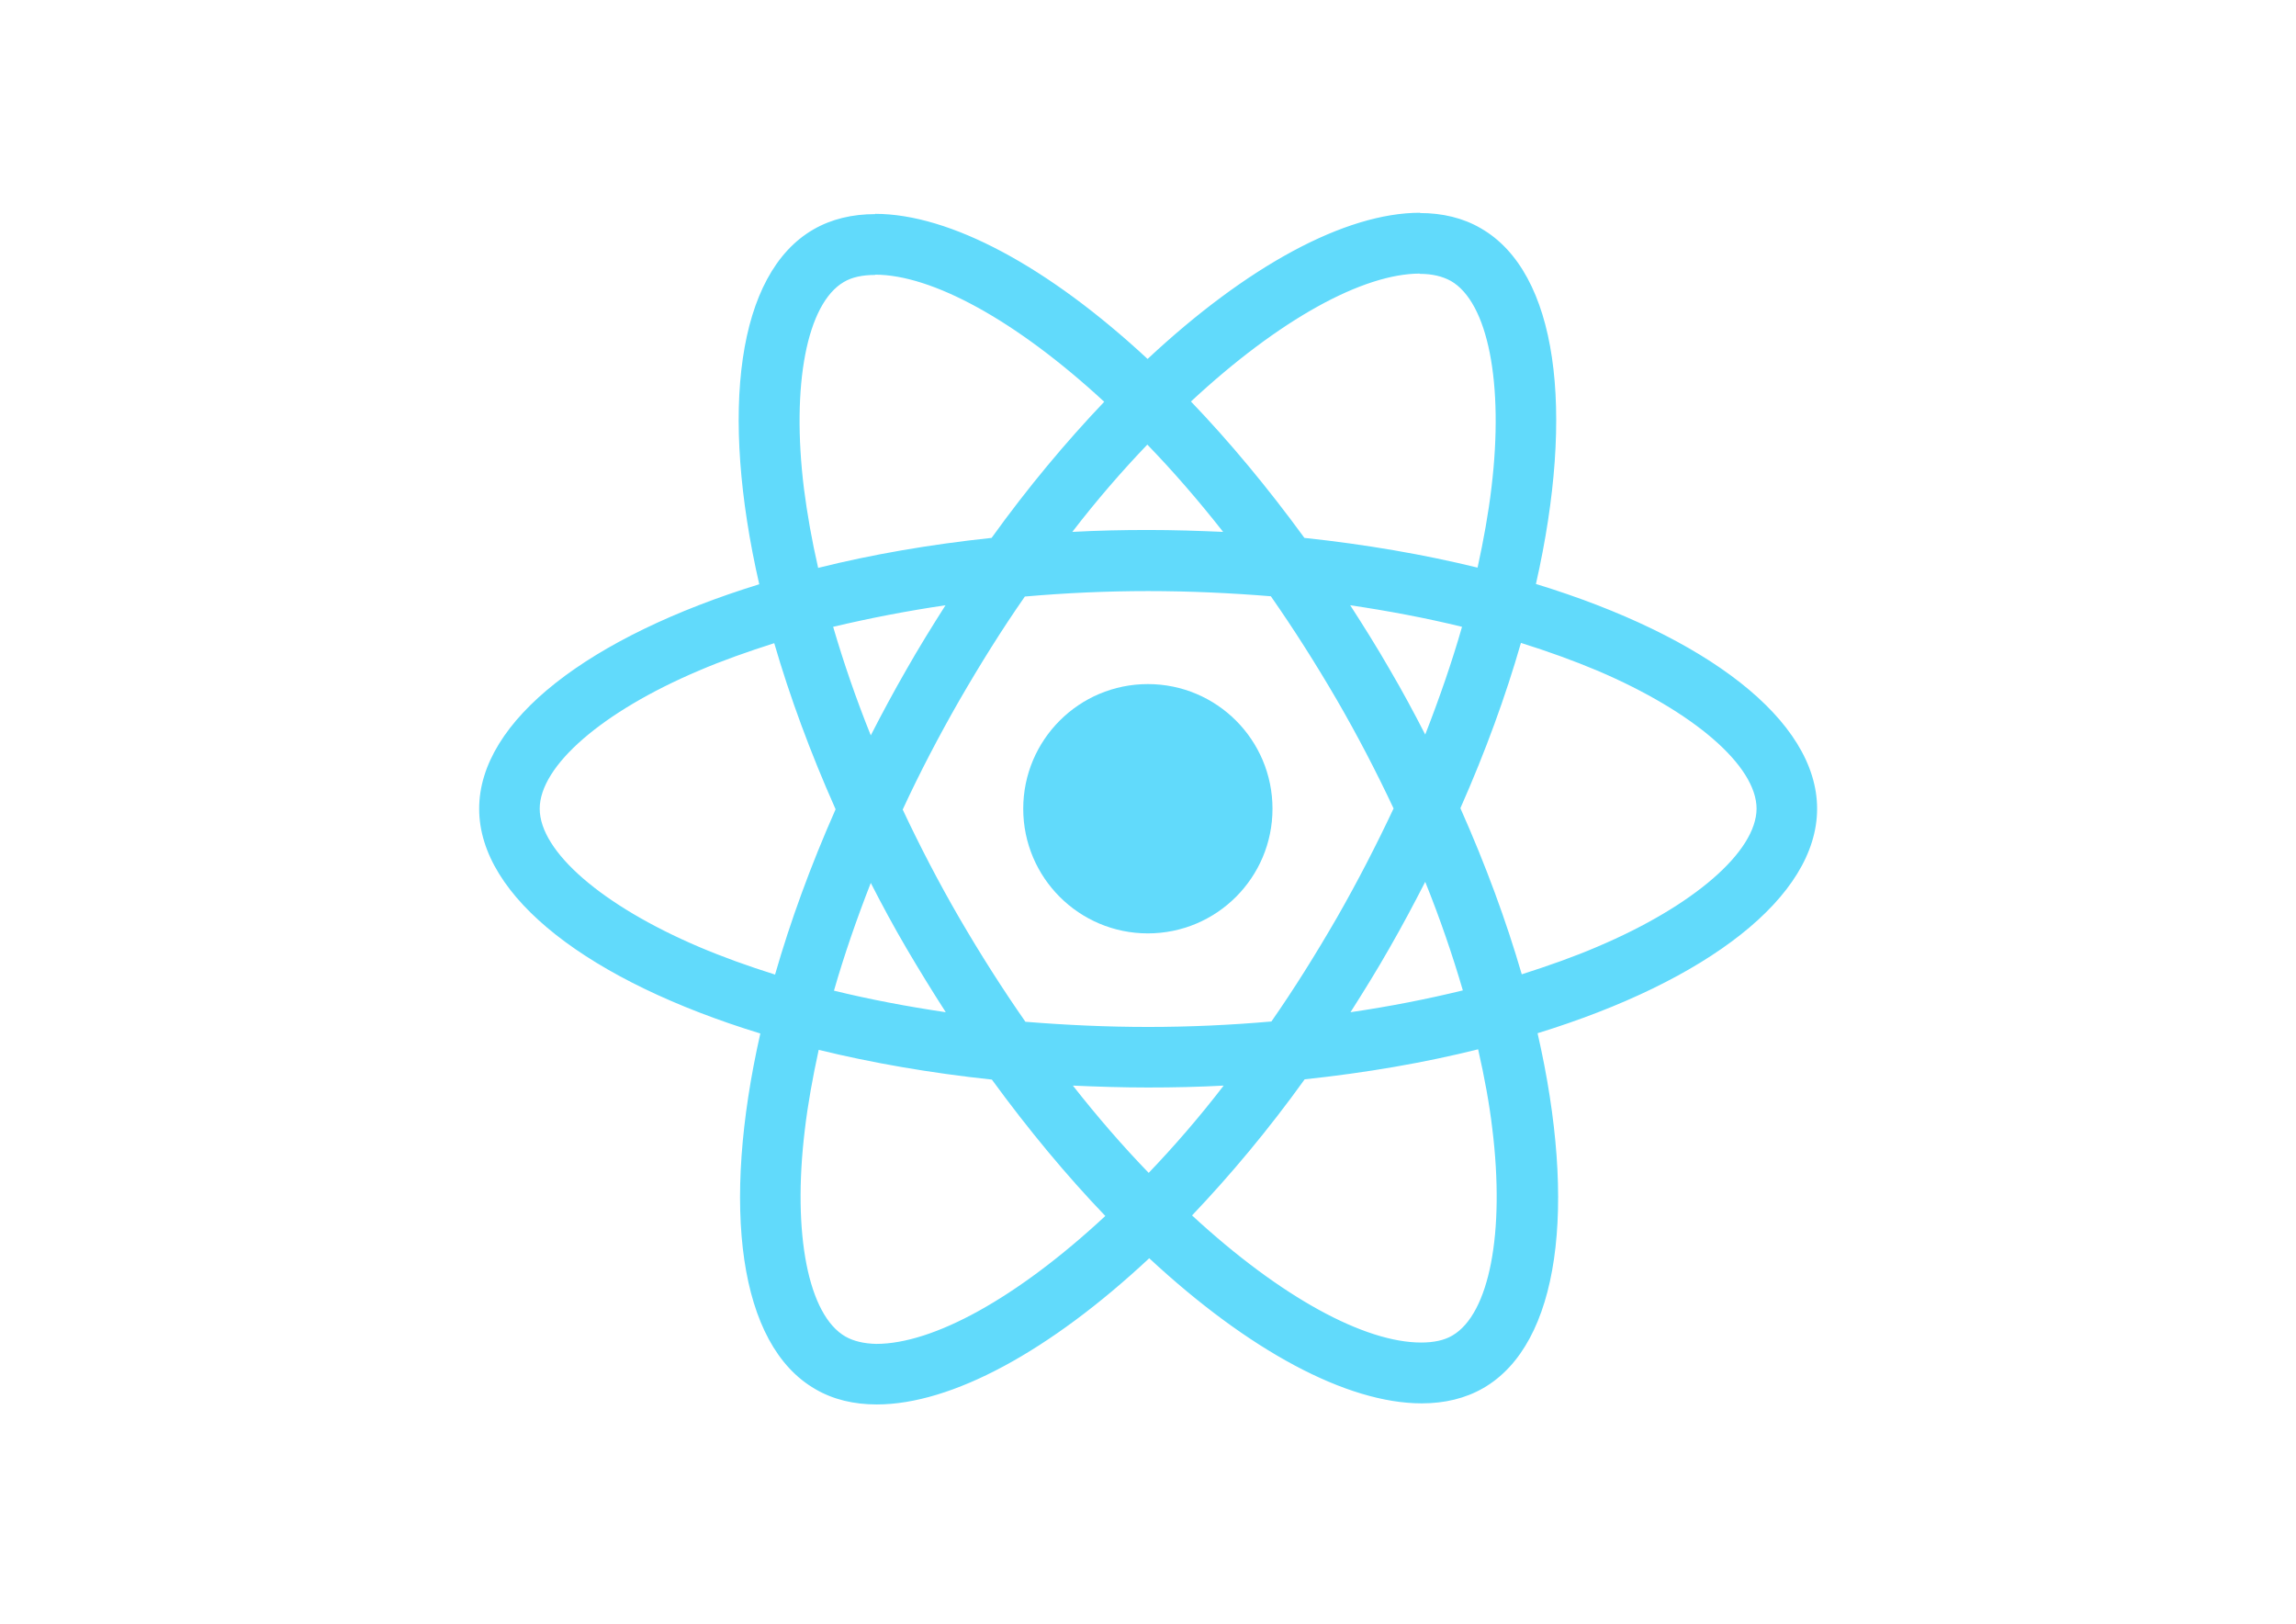
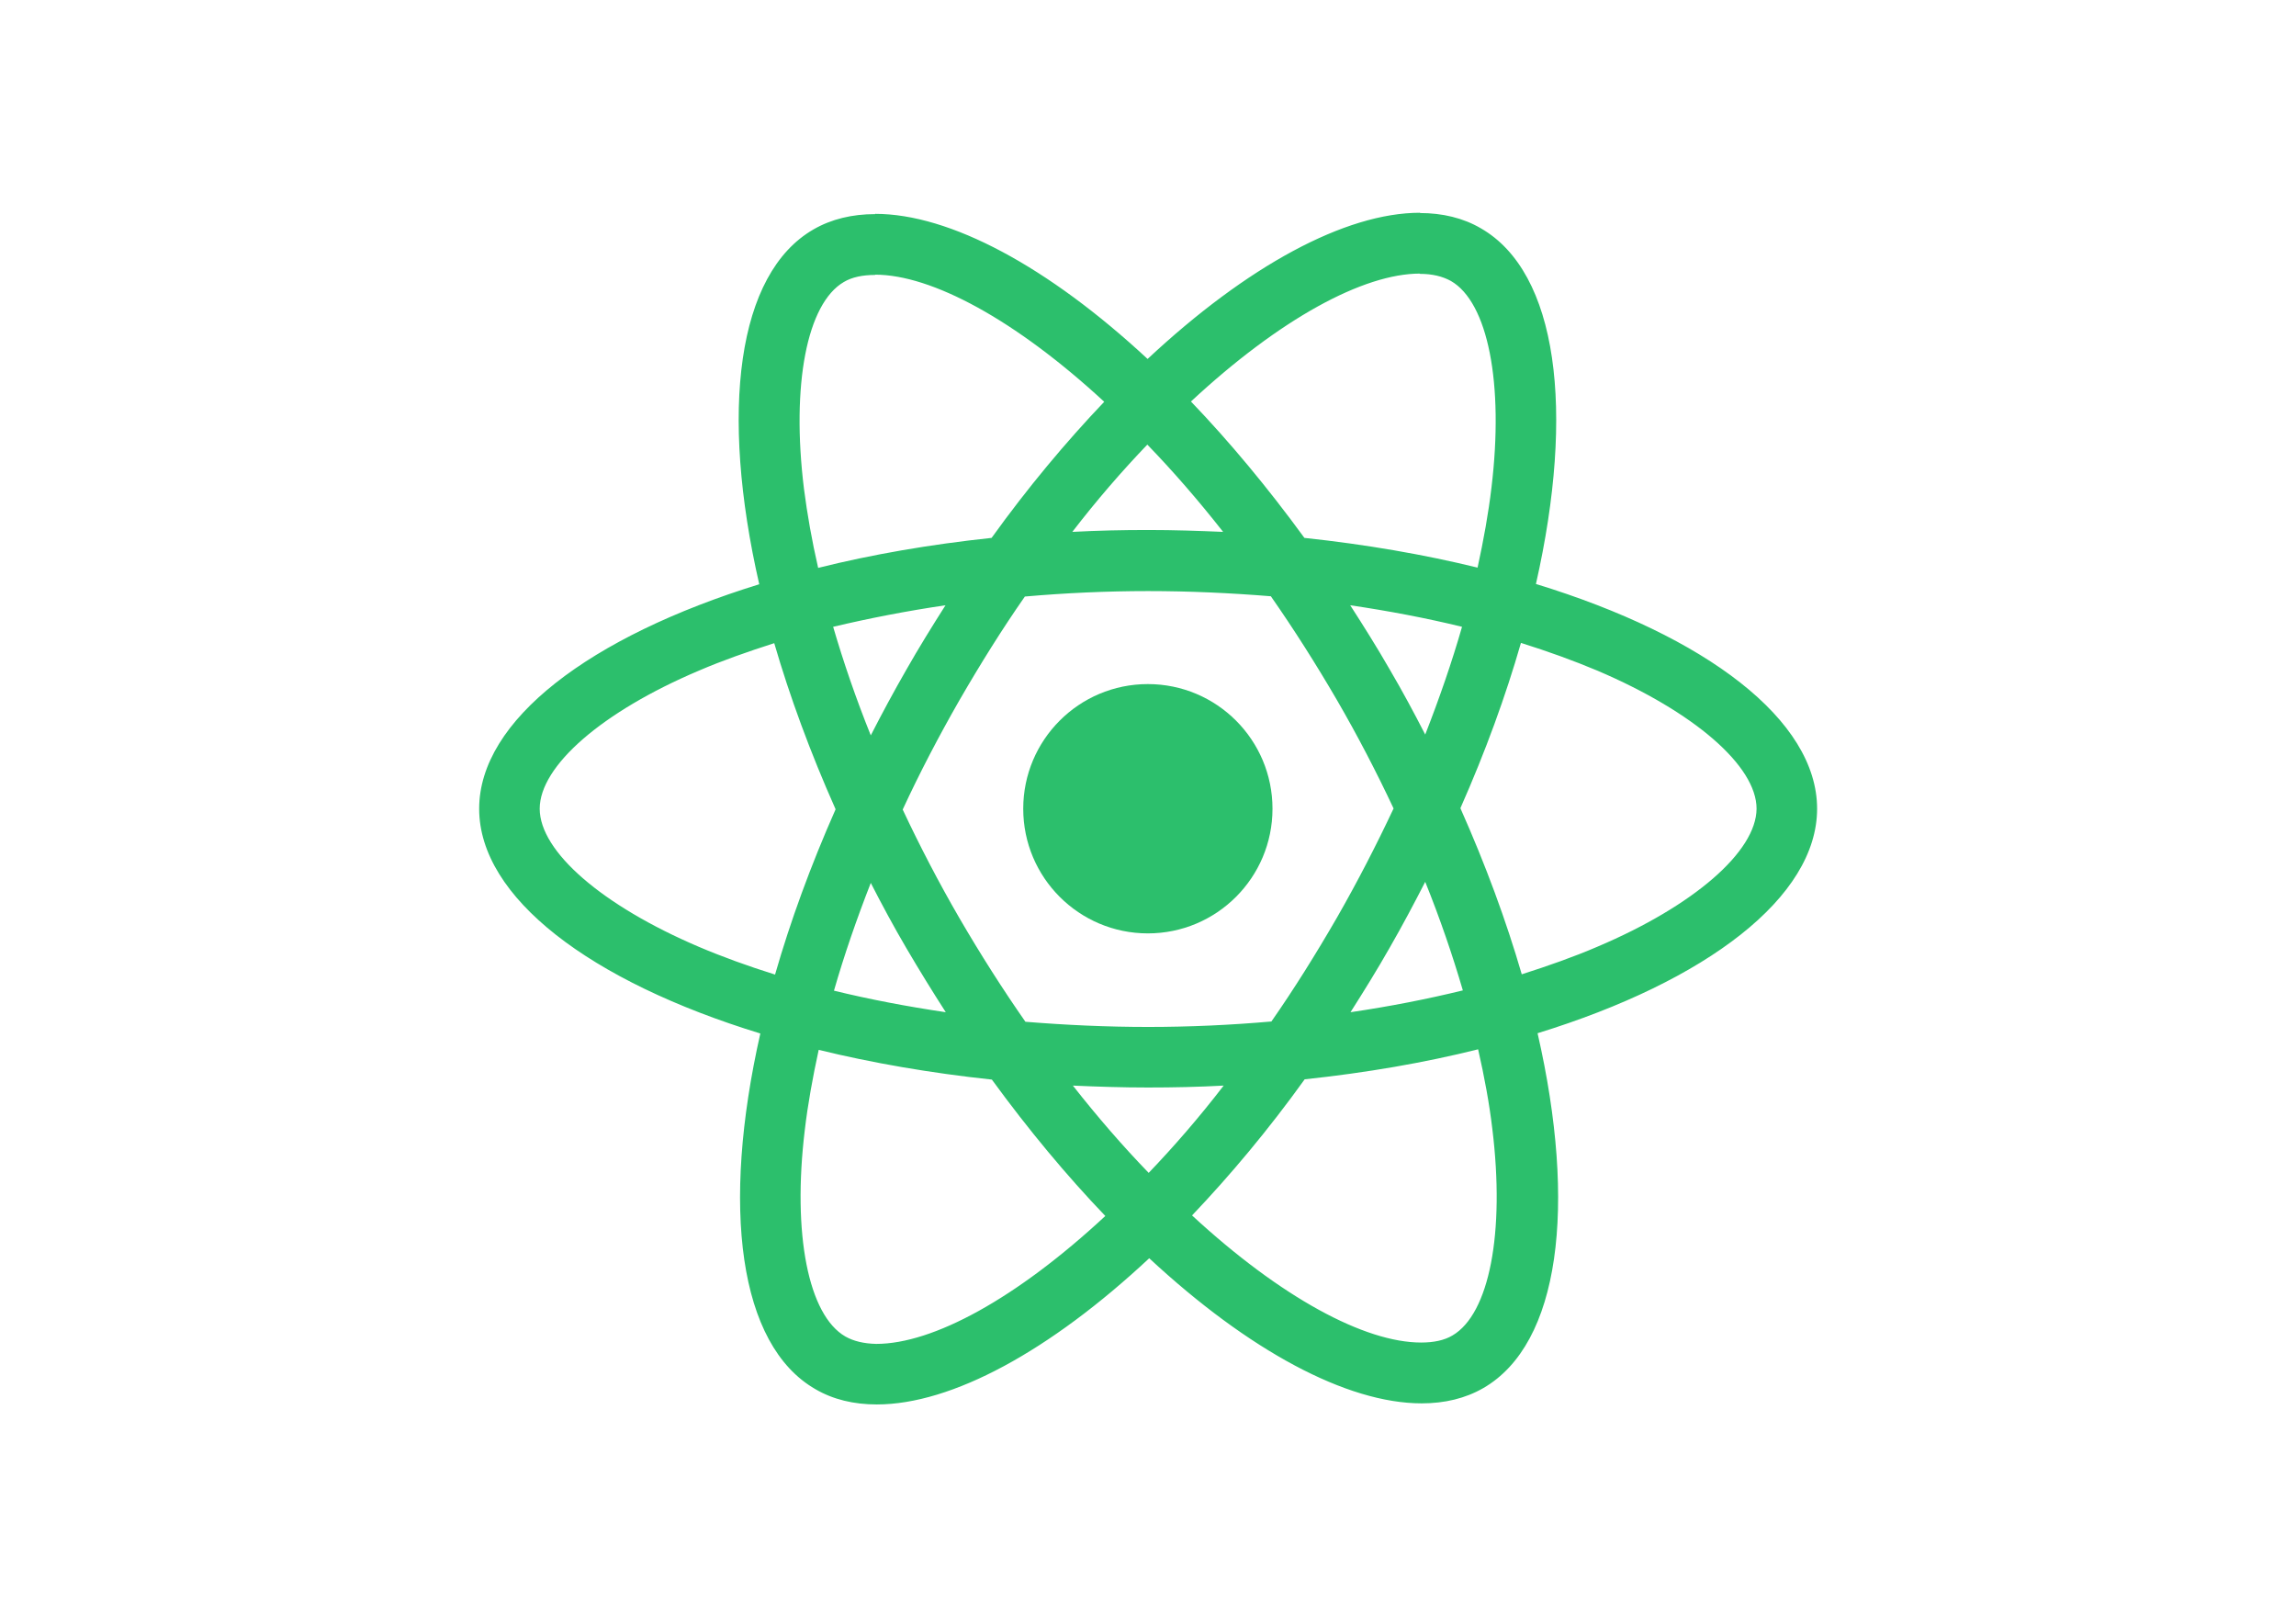
- <svg xmlns="http://www.w3.org/2000/svg" viewBox="0 0 841.9 595.3">
-   <g fill="#61DAFB">
+ <svg xmlns="http://www.w3.org/2000/svg" fill="#2cbf6c" viewBox="0 0 841.9 595.3">
+   <g>
    <path d="M666.3 296.5c0-32.5-40.7-63.3-103.1-82.4 14.4-63.6 8-114.2-20.2-130.4-6.5-3.8-14.1-5.6-22.4-5.6v22.3c4.6 0 8.3.9 11.4 2.6 13.6 7.8 19.5 37.5 14.9 75.7-1.1 9.4-2.9 19.3-5.1 29.4-19.6-4.8-41-8.5-63.5-10.9-13.5-18.5-27.5-35.3-41.6-50 32.6-30.3 63.2-46.9 84-46.9V78c-27.5 0-63.5 19.6-99.9 53.6-36.4-33.8-72.4-53.2-99.9-53.2v22.3c20.7 0 51.4 16.5 84 46.6-14 14.7-28 31.4-41.3 49.9-22.6 2.4-44 6.1-63.6 11-2.3-10-4-19.7-5.2-29-4.7-38.2 1.1-67.9 14.6-75.8 3-1.8 6.9-2.6 11.5-2.6V78.5c-8.4 0-16 1.8-22.6 5.6-28.1 16.2-34.4 66.7-19.9 130.1-62.2 19.2-102.7 49.9-102.7 82.3 0 32.5 40.7 63.3 103.1 82.4-14.4 63.6-8 114.2 20.2 130.4 6.5 3.8 14.1 5.6 22.5 5.6 27.5 0 63.5-19.6 99.9-53.6 36.4 33.8 72.4 53.2 99.9 53.2 8.4 0 16-1.8 22.6-5.6 28.1-16.2 34.4-66.7 19.9-130.1 62-19.1 102.5-49.9 102.5-82.3zm-130.2-66.7c-3.7 12.9-8.3 26.2-13.5 39.5-4.1-8-8.4-16-13.1-24-4.6-8-9.5-15.8-14.4-23.4 14.2 2.1 27.9 4.7 41 7.9zm-45.8 106.5c-7.8 13.5-15.8 26.3-24.1 38.2-14.9 1.3-30 2-45.2 2-15.1 0-30.2-.7-45-1.9-8.3-11.9-16.4-24.6-24.2-38-7.6-13.1-14.5-26.4-20.8-39.8 6.2-13.4 13.2-26.8 20.7-39.9 7.8-13.5 15.8-26.3 24.1-38.2 14.9-1.3 30-2 45.2-2 15.1 0 30.2.7 45 1.9 8.3 11.9 16.4 24.6 24.2 38 7.6 13.1 14.5 26.4 20.8 39.8-6.3 13.4-13.2 26.8-20.7 39.9zm32.3-13c5.4 13.4 10 26.8 13.8 39.8-13.1 3.2-26.9 5.9-41.2 8 4.9-7.7 9.8-15.6 14.4-23.7 4.6-8 8.9-16.1 13-24.1zM421.2 430c-9.3-9.6-18.6-20.3-27.8-32 9 .4 18.2.7 27.5.7 9.4 0 18.7-.2 27.8-.7-9 11.7-18.3 22.4-27.5 32zm-74.4-58.9c-14.2-2.1-27.9-4.7-41-7.9 3.7-12.9 8.3-26.2 13.5-39.5 4.1 8 8.4 16 13.1 24 4.7 8 9.5 15.8 14.4 23.4zM420.7 163c9.3 9.6 18.6 20.3 27.8 32-9-.4-18.2-.7-27.5-.7-9.4 0-18.7.2-27.8.7 9-11.7 18.3-22.4 27.5-32zm-74 58.9c-4.9 7.7-9.8 15.6-14.4 23.7-4.6 8-8.9 16-13 24-5.4-13.4-10-26.8-13.8-39.8 13.1-3.1 26.9-5.8 41.2-7.9zm-90.5 125.2c-35.4-15.1-58.3-34.9-58.3-50.6 0-15.7 22.9-35.6 58.3-50.6 8.6-3.7 18-7 27.7-10.1 5.7 19.6 13.2 40 22.5 60.9-9.2 20.8-16.6 41.1-22.2 60.6-9.9-3.1-19.3-6.5-28-10.2zM310 490c-13.6-7.8-19.5-37.5-14.9-75.7 1.1-9.4 2.9-19.3 5.1-29.4 19.6 4.8 41 8.5 63.5 10.9 13.5 18.5 27.5 35.3 41.6 50-32.6 30.3-63.2 46.9-84 46.9-4.5-.1-8.3-1-11.3-2.7zm237.2-76.2c4.7 38.2-1.1 67.9-14.6 75.8-3 1.8-6.9 2.6-11.5 2.6-20.7 0-51.4-16.5-84-46.6 14-14.7 28-31.4 41.3-49.9 22.6-2.4 44-6.1 63.6-11 2.3 10.1 4.1 19.8 5.2 29.1zm38.5-66.7c-8.6 3.7-18 7-27.7 10.1-5.7-19.6-13.2-40-22.5-60.9 9.2-20.8 16.6-41.1 22.2-60.6 9.9 3.1 19.3 6.5 28.1 10.2 35.4 15.1 58.3 34.9 58.3 50.6-.1 15.7-23 35.6-58.4 50.6zM320.8 78.4z" />
    <circle cx="420.9" cy="296.5" r="45.7" />
    <path d="M520.5 78.1z" />
  </g>
</svg>
